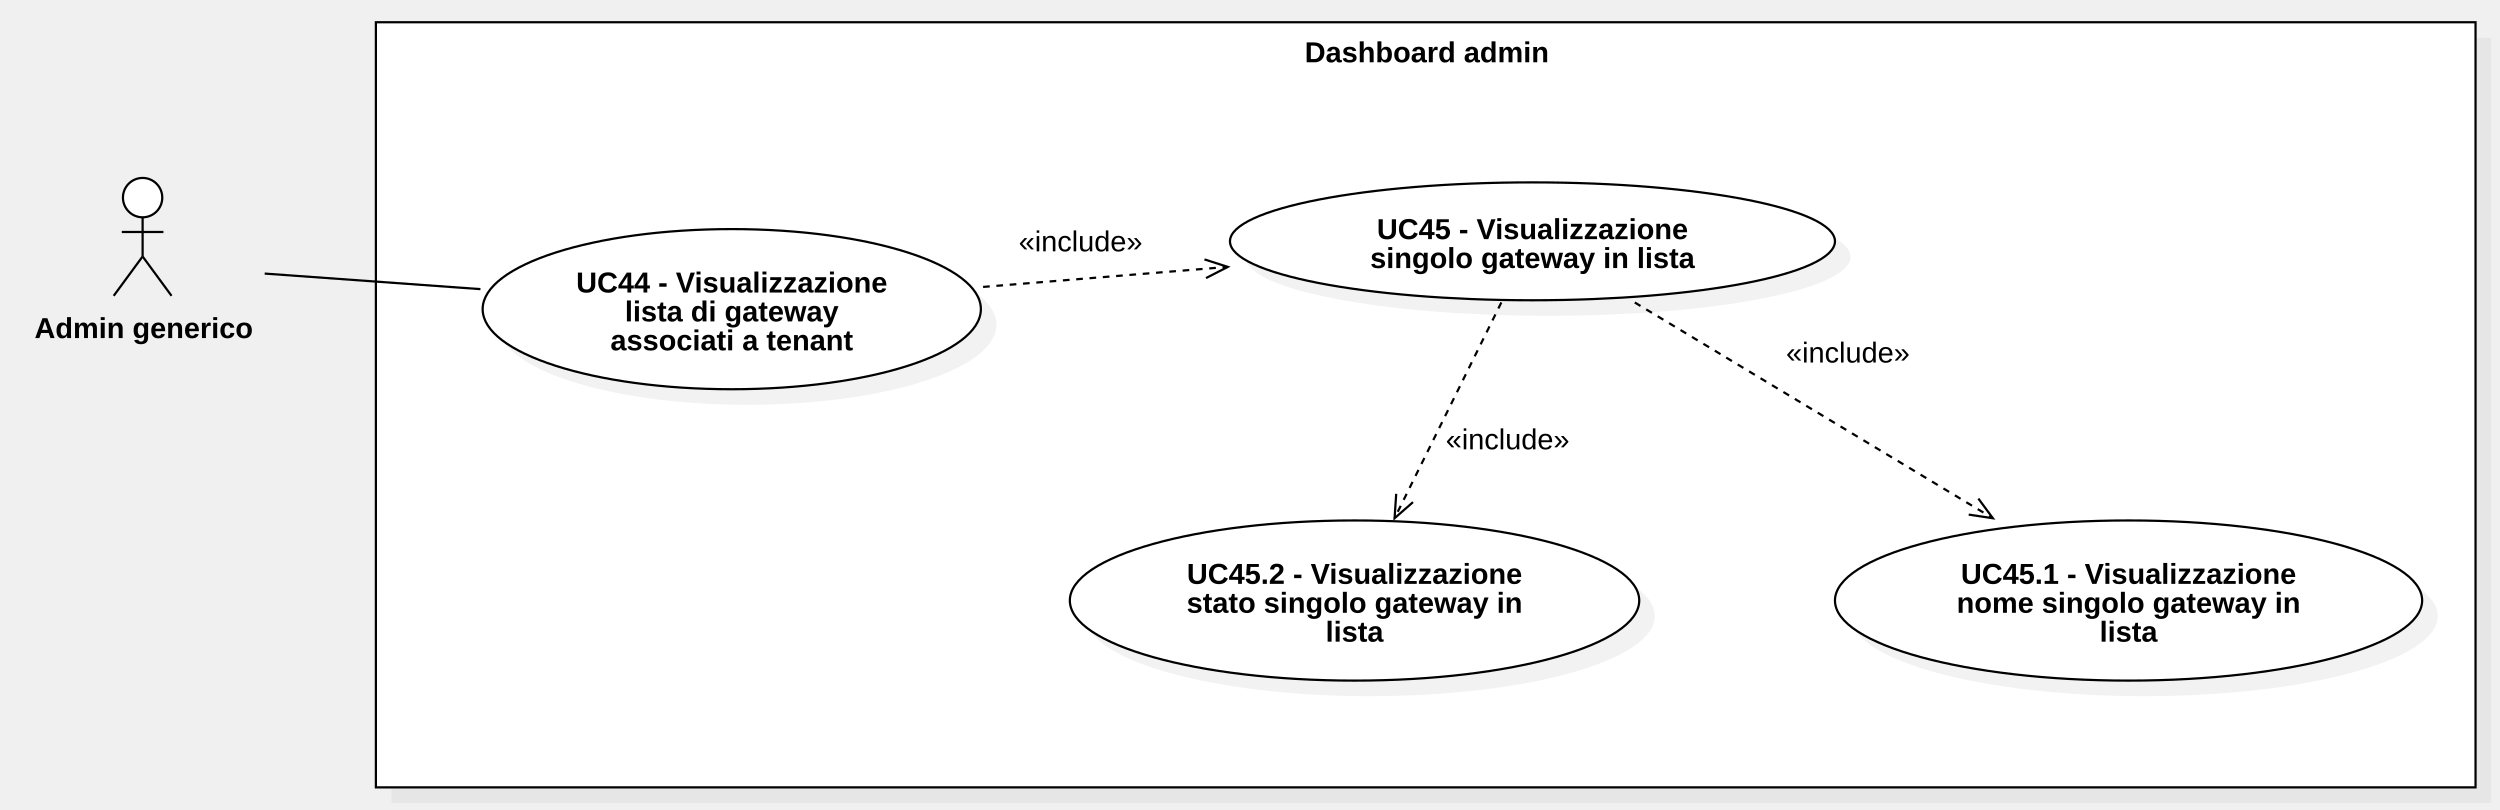
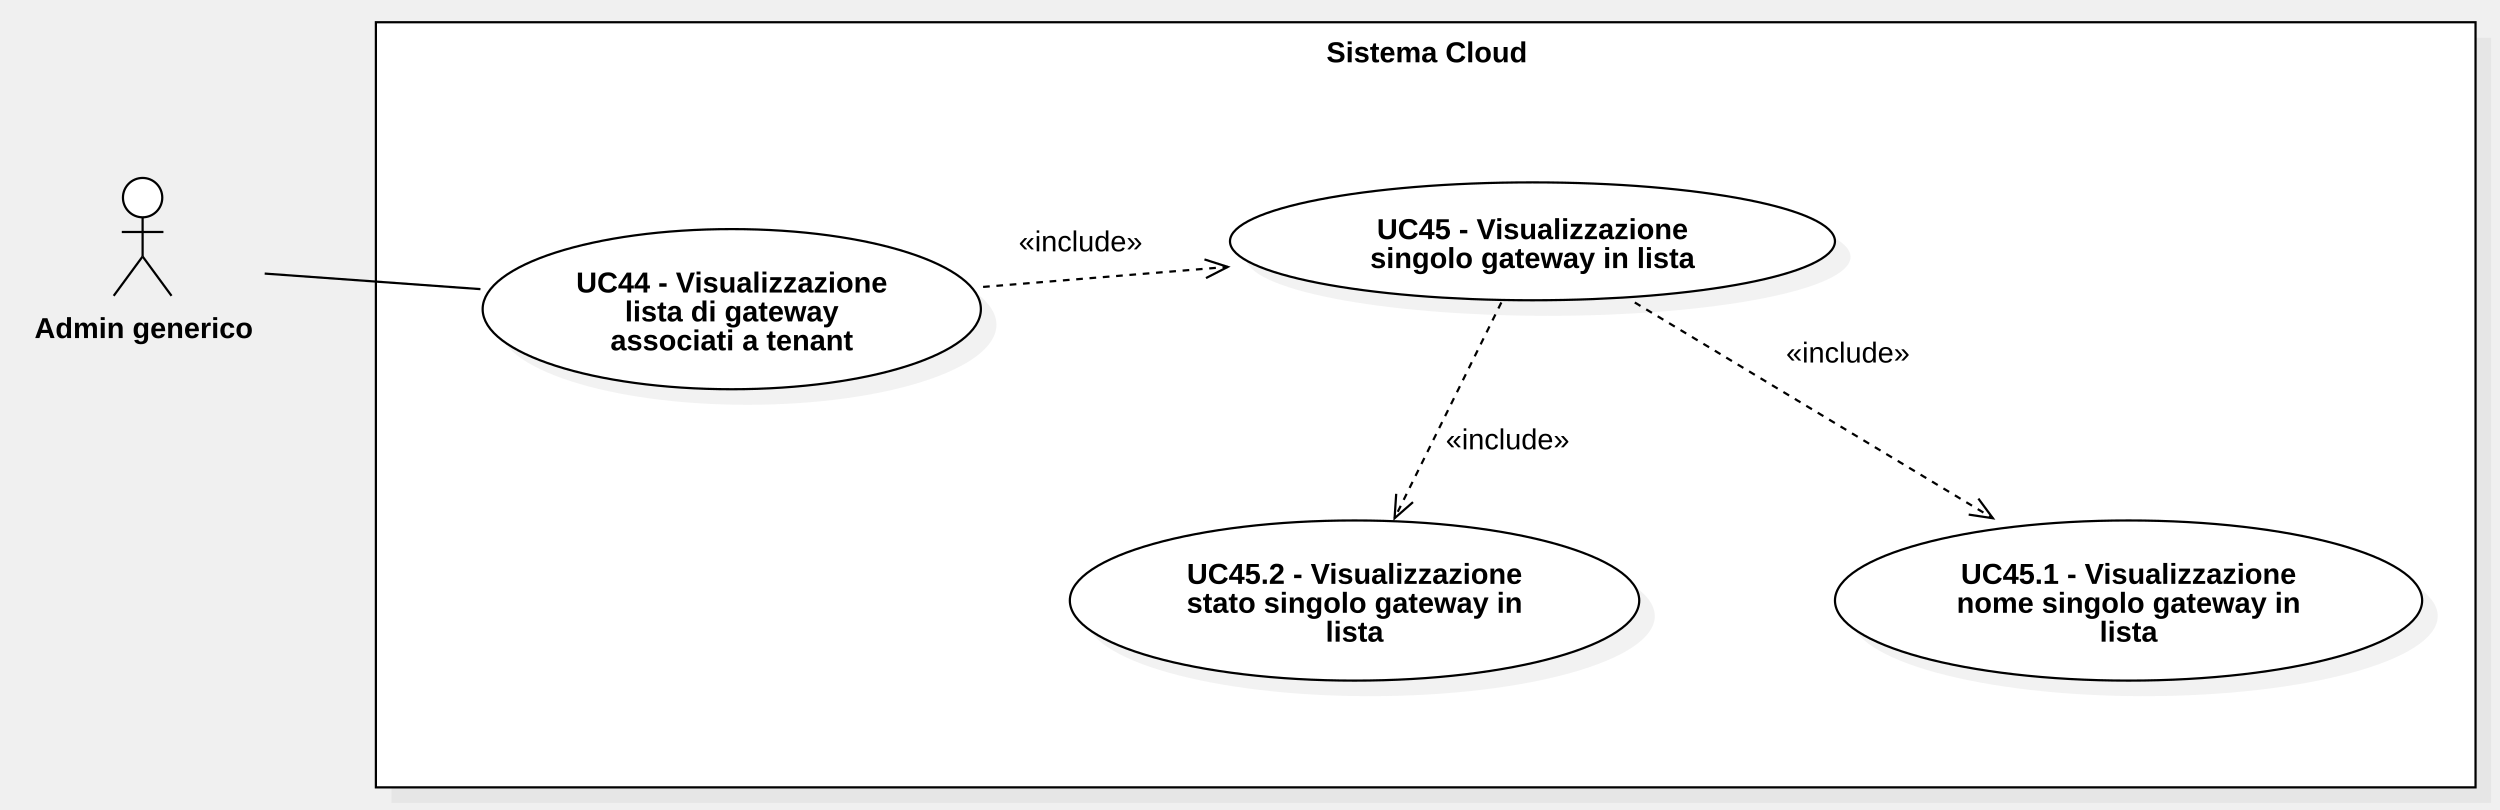
<svg xmlns="http://www.w3.org/2000/svg" version="1.1" width="1124" height="364">
  <defs />
  <g>
    <g>
-       <rect fill="#C0C0C0" stroke="none" x="597" y="502" width="944" height="344" transform="matrix(1 0 0 1 -421 -485)" fill-opacity="0.2" />
+       <rect fill="#C0C0C0" stroke="none" x="456" y="397" width="944" height="344" transform="matrix(1 0 0 1 -280 -380)" fill-opacity="0.2" />
    </g>
    <g>
-       <rect fill="#ffffff" stroke="none" x="590" y="495" width="944" height="344" transform="matrix(1 0 0 1 -421 -485)" />
+       <rect fill="#ffffff" stroke="none" x="449" y="390" width="944" height="344" transform="matrix(1 0 0 1 -280 -380)" />
    </g>
    <g>
      <path fill="none" stroke="#000000" paint-order="fill stroke markers" d=" M 169 10 L 1113 10 L 1113 354 L 169 354 L 169 10 Z Z" stroke-miterlimit="10" stroke-dasharray="" />
    </g>
    <g>
      <g>
        <path fill="none" stroke="none" />
-         <text fill="#000000" stroke="none" font-family="Arial" font-size="13px" font-style="normal" font-weight="bold" text-decoration="undefined" x="1062.5" y="508.5" text-anchor="middle" dominant-baseline="central" transform="matrix(1 0 0 1 -421 -485)">Dashboard admin</text>
+         <text fill="#000000" stroke="none" font-family="Arial" font-size="13px" font-style="normal" font-weight="bold" text-decoration="undefined" x="921.5" y="403.5" text-anchor="middle" dominant-baseline="central" transform="matrix(1 0 0 1 -280 -380)">Sistema Cloud</text>
      </g>
    </g>
    <g>
      <path fill="#ffffff" stroke="none" paint-order="stroke fill markers" d=" M 55.278 88.85 C 55.278 83.962 59.236 80 64.118 80 C 69 80 72.958 83.962 72.958 88.85 C 72.958 93.738 69 97.7 64.118 97.7 C 59.236 97.7 55.278 93.738 55.278 88.85 Z" />
    </g>
    <g>
      <path fill="none" stroke="#000000" paint-order="fill stroke markers" d=" M 55.278 88.85 C 55.278 83.962 59.236 80 64.118 80 C 69 80 72.958 83.962 72.958 88.85 C 72.958 93.738 69 97.7 64.118 97.7 C 59.236 97.7 55.278 93.738 55.278 88.85 Z" stroke-miterlimit="10" stroke-dasharray="" />
    </g>
    <g>
      <path fill="none" stroke="#000000" paint-order="fill stroke markers" d=" M 64.118 97.7 L 64.118 115.3" stroke-miterlimit="10" stroke-dasharray="" />
    </g>
    <g>
      <path fill="none" stroke="#000000" paint-order="fill stroke markers" d=" M 54.758 104.3 L 73.478 104.3" stroke-miterlimit="10" stroke-dasharray="" />
    </g>
    <g>
      <path fill="none" stroke="#000000" paint-order="fill stroke markers" d=" M 64.118 115.3 L 51.118 133" stroke-miterlimit="10" stroke-dasharray="" />
    </g>
    <g>
      <path fill="none" stroke="#000000" paint-order="fill stroke markers" d=" M 64.118 115.3 L 77.118 133" stroke-miterlimit="10" stroke-dasharray="" />
    </g>
    <g>
      <g>
        <path fill="none" stroke="none" />
-         <text fill="#000000" stroke="none" font-family="Arial" font-size="13px" font-style="normal" font-weight="bold" text-decoration="undefined" x="485.618" y="632.5" text-anchor="middle" dominant-baseline="central" transform="matrix(1 0 0 1 -421 -485)">Admin generico</text>
+         <text fill="#000000" stroke="none" font-family="Arial" font-size="13px" font-style="normal" font-weight="bold" text-decoration="undefined" x="344.618" y="527.5" text-anchor="middle" dominant-baseline="central" transform="matrix(1 0 0 1 -280 -380)">Admin generico</text>
      </g>
    </g>
    <g>
      <path fill="#C0C0C0" stroke="none" paint-order="stroke fill markers" d=" M 224 146 C 224 126.118 274.144 110 336 110 C 397.856 110 448 126.118 448 146 C 448 165.882 397.856 182 336 182 C 274.144 182 224 165.882 224 146 Z" fill-opacity="0.2" />
    </g>
    <g>
      <path fill="#ffffff" stroke="none" paint-order="stroke fill markers" d=" M 217 139 C 217 119.118 267.144 103 329 103 C 390.856 103 441 119.118 441 139 C 441 158.882 390.856 175 329 175 C 267.144 175 217 158.882 217 139 Z" />
    </g>
    <g>
      <path fill="none" stroke="#000000" paint-order="fill stroke markers" d=" M 217 139 C 217 119.118 267.144 103 329 103 C 390.856 103 441 119.118 441 139 C 441 158.882 390.856 175 329 175 C 267.144 175 217 158.882 217 139 Z" stroke-miterlimit="10" stroke-dasharray="" />
    </g>
    <g>
      <g>
        <path fill="none" stroke="none" />
-         <text fill="#000000" stroke="none" font-family="Arial" font-size="13px" font-style="normal" font-weight="bold" text-decoration="undefined" x="750" y="612" text-anchor="middle" dominant-baseline="central" transform="matrix(1 0 0 1 -421 -485)">UC44 - Visualizzazione</text>
-         <text fill="#000000" stroke="none" font-family="Arial" font-size="13px" font-style="normal" font-weight="bold" text-decoration="undefined" x="750" y="625" text-anchor="middle" dominant-baseline="central" transform="matrix(1 0 0 1 -421 -485)">lista di gateway</text>
-         <text fill="#000000" stroke="none" font-family="Arial" font-size="13px" font-style="normal" font-weight="bold" text-decoration="undefined" x="750" y="638" text-anchor="middle" dominant-baseline="central" transform="matrix(1 0 0 1 -421 -485)">associati a tenant</text>
+         <text fill="#000000" stroke="none" font-family="Arial" font-size="13px" font-style="normal" font-weight="bold" text-decoration="undefined" x="609" y="507" text-anchor="middle" dominant-baseline="central" transform="matrix(1 0 0 1 -280 -380)">UC44 - Visualizzazione</text>
+         <text fill="#000000" stroke="none" font-family="Arial" font-size="13px" font-style="normal" font-weight="bold" text-decoration="undefined" x="609" y="520" text-anchor="middle" dominant-baseline="central" transform="matrix(1 0 0 1 -280 -380)">lista di gateway</text>
+         <text fill="#000000" stroke="none" font-family="Arial" font-size="13px" font-style="normal" font-weight="bold" text-decoration="undefined" x="609" y="533" text-anchor="middle" dominant-baseline="central" transform="matrix(1 0 0 1 -280 -380)">associati a tenant</text>
      </g>
    </g>
    <g>
      <path fill="none" stroke="#000000" paint-order="fill stroke markers" d=" M 442 129 L 552 120" stroke-miterlimit="10" stroke-dasharray="3" />
    </g>
    <g>
      <path fill="none" stroke="#000000" paint-order="fill stroke markers" d=" M 542.214 125.024 L 552 120 L 541.528 116.633" stroke-miterlimit="10" stroke-dasharray="" />
    </g>
    <g>
-       <rect fill="#ffffff" stroke="none" x="879" y="587" width="55.656" height="13" transform="matrix(1 0 0 1 -421 -485)" />
+       <rect fill="#ffffff" stroke="none" x="738" y="482" width="55.656" height="13" transform="matrix(1 0 0 1 -280 -380)" />
    </g>
    <g>
      <g>
        <path fill="none" stroke="none" />
-         <text fill="#000000" stroke="none" font-family="Arial" font-size="13px" font-style="normal" font-weight="normal" text-decoration="undefined" x="906.828" y="593.5" text-anchor="middle" dominant-baseline="central" transform="matrix(1 0 0 1 -421 -485)">«include»</text>
+         <text fill="#000000" stroke="none" font-family="Arial" font-size="13px" font-style="normal" font-weight="normal" text-decoration="undefined" x="765.828" y="488.5" text-anchor="middle" dominant-baseline="central" transform="matrix(1 0 0 1 -280 -380)">«include»</text>
      </g>
    </g>
    <g>
      <path fill="none" stroke="#000000" paint-order="fill stroke markers" d=" M 216 130 L 119 123" stroke-miterlimit="10" stroke-dasharray="" />
    </g>
    <g>
      <path fill="#C0C0C0" stroke="none" paint-order="stroke fill markers" d=" M 560 115.5 C 560 100.864 620.889 89 696 89 C 771.111 89 832 100.864 832 115.5 C 832 130.136 771.111 142 696 142 C 620.889 142 560 130.136 560 115.5 Z" fill-opacity="0.2" />
    </g>
    <g>
      <path fill="#ffffff" stroke="none" paint-order="stroke fill markers" d=" M 553 108.5 C 553 93.864 613.889 82 689 82 C 764.111 82 825 93.864 825 108.5 C 825 123.136 764.111 135 689 135 C 613.889 135 553 123.136 553 108.5 Z" />
    </g>
    <g>
      <path fill="none" stroke="#000000" paint-order="fill stroke markers" d=" M 553 108.5 C 553 93.864 613.889 82 689 82 C 764.111 82 825 93.864 825 108.5 C 825 123.136 764.111 135 689 135 C 613.889 135 553 123.136 553 108.5 Z" stroke-miterlimit="10" stroke-dasharray="" />
    </g>
    <g>
      <g>
        <path fill="none" stroke="none" />
-         <text fill="#000000" stroke="none" font-family="Arial" font-size="13px" font-style="normal" font-weight="bold" text-decoration="undefined" x="1110" y="588" text-anchor="middle" dominant-baseline="central" transform="matrix(1 0 0 1 -421 -485)">UC45 - Visualizzazione</text>
-         <text fill="#000000" stroke="none" font-family="Arial" font-size="13px" font-style="normal" font-weight="bold" text-decoration="undefined" x="1110" y="601" text-anchor="middle" dominant-baseline="central" transform="matrix(1 0 0 1 -421 -485)">singolo gateway in lista</text>
+         <text fill="#000000" stroke="none" font-family="Arial" font-size="13px" font-style="normal" font-weight="bold" text-decoration="undefined" x="969" y="483" text-anchor="middle" dominant-baseline="central" transform="matrix(1 0 0 1 -280 -380)">UC45 - Visualizzazione</text>
+         <text fill="#000000" stroke="none" font-family="Arial" font-size="13px" font-style="normal" font-weight="bold" text-decoration="undefined" x="969" y="496" text-anchor="middle" dominant-baseline="central" transform="matrix(1 0 0 1 -280 -380)">singolo gateway in lista</text>
      </g>
    </g>
    <g>
      <path fill="#C0C0C0" stroke="none" paint-order="stroke fill markers" d=" M 832 277 C 832 257.118 891.098 241 964 241 C 1036.902 241 1096 257.118 1096 277 C 1096 296.882 1036.902 313 964 313 C 891.098 313 832 296.882 832 277 Z" fill-opacity="0.2" />
    </g>
    <g>
      <path fill="#ffffff" stroke="none" paint-order="stroke fill markers" d=" M 825 270 C 825 250.118 884.098 234 957 234 C 1029.902 234 1089 250.118 1089 270 C 1089 289.882 1029.902 306 957 306 C 884.098 306 825 289.882 825 270 Z" />
    </g>
    <g>
      <path fill="none" stroke="#000000" paint-order="fill stroke markers" d=" M 825 270 C 825 250.118 884.098 234 957 234 C 1029.902 234 1089 250.118 1089 270 C 1089 289.882 1029.902 306 957 306 C 884.098 306 825 289.882 825 270 Z" stroke-miterlimit="10" stroke-dasharray="" />
    </g>
    <g>
      <g>
        <path fill="none" stroke="none" />
-         <text fill="#000000" stroke="none" font-family="Arial" font-size="13px" font-style="normal" font-weight="bold" text-decoration="undefined" x="1378" y="743" text-anchor="middle" dominant-baseline="central" transform="matrix(1 0 0 1 -421 -485)">UC45.1 - Visualizzazione</text>
-         <text fill="#000000" stroke="none" font-family="Arial" font-size="13px" font-style="normal" font-weight="bold" text-decoration="undefined" x="1378" y="756" text-anchor="middle" dominant-baseline="central" transform="matrix(1 0 0 1 -421 -485)">nome singolo gateway in</text>
-         <text fill="#000000" stroke="none" font-family="Arial" font-size="13px" font-style="normal" font-weight="bold" text-decoration="undefined" x="1378" y="769" text-anchor="middle" dominant-baseline="central" transform="matrix(1 0 0 1 -421 -485)">lista</text>
+         <text fill="#000000" stroke="none" font-family="Arial" font-size="13px" font-style="normal" font-weight="bold" text-decoration="undefined" x="1237" y="638" text-anchor="middle" dominant-baseline="central" transform="matrix(1 0 0 1 -280 -380)">UC45.1 - Visualizzazione</text>
+         <text fill="#000000" stroke="none" font-family="Arial" font-size="13px" font-style="normal" font-weight="bold" text-decoration="undefined" x="1237" y="651" text-anchor="middle" dominant-baseline="central" transform="matrix(1 0 0 1 -280 -380)">nome singolo gateway in</text>
+         <text fill="#000000" stroke="none" font-family="Arial" font-size="13px" font-style="normal" font-weight="bold" text-decoration="undefined" x="1237" y="664" text-anchor="middle" dominant-baseline="central" transform="matrix(1 0 0 1 -280 -380)">lista</text>
      </g>
    </g>
    <g>
      <path fill="#C0C0C0" stroke="none" paint-order="stroke fill markers" d=" M 488 277 C 488 257.118 545.308 241 616 241 C 686.692 241 744 257.118 744 277 C 744 296.882 686.692 313 616 313 C 545.308 313 488 296.882 488 277 Z" fill-opacity="0.2" />
    </g>
    <g>
      <path fill="#ffffff" stroke="none" paint-order="stroke fill markers" d=" M 481 270 C 481 250.118 538.308 234 609 234 C 679.692 234 737 250.118 737 270 C 737 289.882 679.692 306 609 306 C 538.308 306 481 289.882 481 270 Z" />
    </g>
    <g>
      <path fill="none" stroke="#000000" paint-order="fill stroke markers" d=" M 481 270 C 481 250.118 538.308 234 609 234 C 679.692 234 737 250.118 737 270 C 737 289.882 679.692 306 609 306 C 538.308 306 481 289.882 481 270 Z" stroke-miterlimit="10" stroke-dasharray="" />
    </g>
    <g>
      <g>
        <path fill="none" stroke="none" />
-         <text fill="#000000" stroke="none" font-family="Arial" font-size="13px" font-style="normal" font-weight="bold" text-decoration="undefined" x="1030" y="743" text-anchor="middle" dominant-baseline="central" transform="matrix(1 0 0 1 -421 -485)">UC45.2 - Visualizzazione</text>
-         <text fill="#000000" stroke="none" font-family="Arial" font-size="13px" font-style="normal" font-weight="bold" text-decoration="undefined" x="1030" y="756" text-anchor="middle" dominant-baseline="central" transform="matrix(1 0 0 1 -421 -485)">stato singolo gateway in</text>
-         <text fill="#000000" stroke="none" font-family="Arial" font-size="13px" font-style="normal" font-weight="bold" text-decoration="undefined" x="1030" y="769" text-anchor="middle" dominant-baseline="central" transform="matrix(1 0 0 1 -421 -485)">lista</text>
+         <text fill="#000000" stroke="none" font-family="Arial" font-size="13px" font-style="normal" font-weight="bold" text-decoration="undefined" x="889" y="638" text-anchor="middle" dominant-baseline="central" transform="matrix(1 0 0 1 -280 -380)">UC45.2 - Visualizzazione</text>
+         <text fill="#000000" stroke="none" font-family="Arial" font-size="13px" font-style="normal" font-weight="bold" text-decoration="undefined" x="889" y="651" text-anchor="middle" dominant-baseline="central" transform="matrix(1 0 0 1 -280 -380)">stato singolo gateway in</text>
+         <text fill="#000000" stroke="none" font-family="Arial" font-size="13px" font-style="normal" font-weight="bold" text-decoration="undefined" x="889" y="664" text-anchor="middle" dominant-baseline="central" transform="matrix(1 0 0 1 -280 -380)">lista</text>
      </g>
    </g>
    <g>
      <path fill="none" stroke="#000000" paint-order="fill stroke markers" d=" M 675 136 L 627 233" stroke-miterlimit="10" stroke-dasharray="3" />
    </g>
    <g>
      <path fill="none" stroke="#000000" paint-order="fill stroke markers" d=" M 627.734 222.025 L 627 233 L 635.28 225.759" stroke-miterlimit="10" stroke-dasharray="" />
    </g>
    <g>
-       <rect fill="#ffffff" stroke="none" x="1071" y="676" width="55.656" height="13" transform="matrix(1 0 0 1 -421 -485)" />
+       <rect fill="#ffffff" stroke="none" x="930" y="571" width="55.656" height="13" transform="matrix(1 0 0 1 -280 -380)" />
    </g>
    <g>
      <g>
        <path fill="none" stroke="none" />
-         <text fill="#000000" stroke="none" font-family="Arial" font-size="13px" font-style="normal" font-weight="normal" text-decoration="undefined" x="1098.828" y="682.5" text-anchor="middle" dominant-baseline="central" transform="matrix(1 0 0 1 -421 -485)">«include»</text>
+         <text fill="#000000" stroke="none" font-family="Arial" font-size="13px" font-style="normal" font-weight="normal" text-decoration="undefined" x="957.828" y="577.5" text-anchor="middle" dominant-baseline="central" transform="matrix(1 0 0 1 -280 -380)">«include»</text>
      </g>
    </g>
    <g>
      <path fill="none" stroke="#000000" paint-order="fill stroke markers" d=" M 735 136 L 896 233" stroke-miterlimit="10" stroke-dasharray="3" />
    </g>
    <g>
      <path fill="none" stroke="#000000" paint-order="fill stroke markers" d=" M 885.123 231.361 L 896 233 L 889.467 224.15" stroke-miterlimit="10" stroke-dasharray="" />
    </g>
    <g>
-       <rect fill="#ffffff" stroke="none" x="1224" y="637" width="55.656" height="13" transform="matrix(1 0 0 1 -421 -485)" />
+       <rect fill="#ffffff" stroke="none" x="1083" y="532" width="55.656" height="13" transform="matrix(1 0 0 1 -280 -380)" />
    </g>
    <g>
      <g>
        <path fill="none" stroke="none" />
-         <text fill="#000000" stroke="none" font-family="Arial" font-size="13px" font-style="normal" font-weight="normal" text-decoration="undefined" x="1251.828" y="643.5" text-anchor="middle" dominant-baseline="central" transform="matrix(1 0 0 1 -421 -485)">«include»</text>
+         <text fill="#000000" stroke="none" font-family="Arial" font-size="13px" font-style="normal" font-weight="normal" text-decoration="undefined" x="1110.828" y="538.5" text-anchor="middle" dominant-baseline="central" transform="matrix(1 0 0 1 -280 -380)">«include»</text>
      </g>
    </g>
  </g>
</svg>
